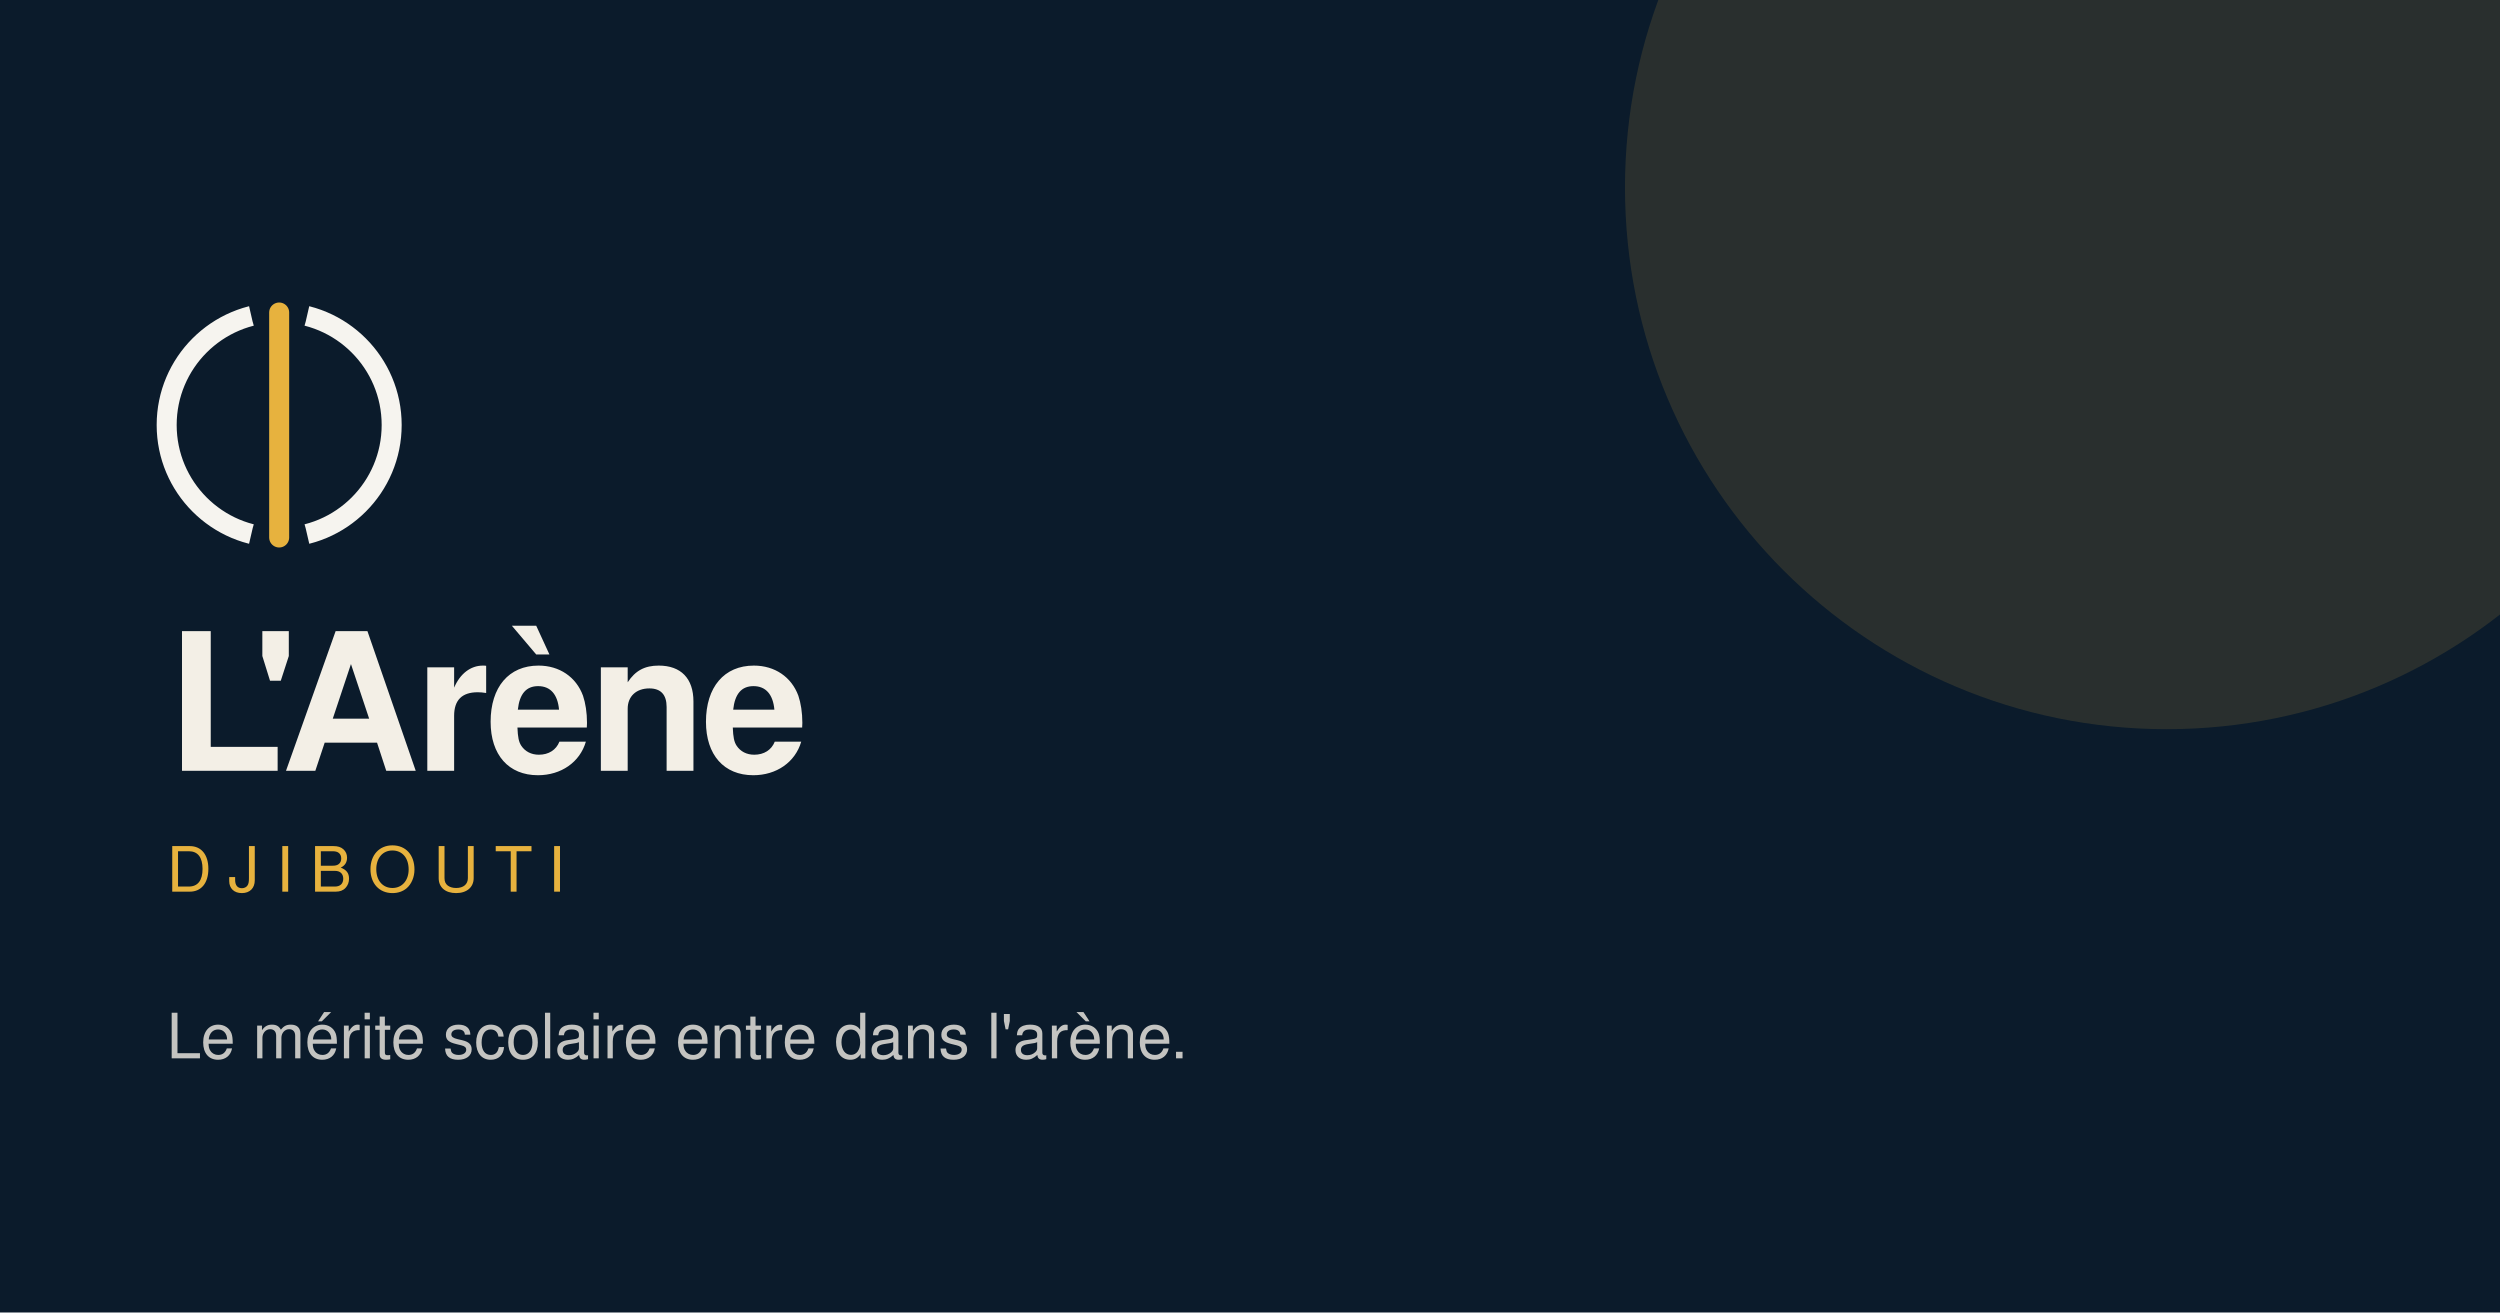
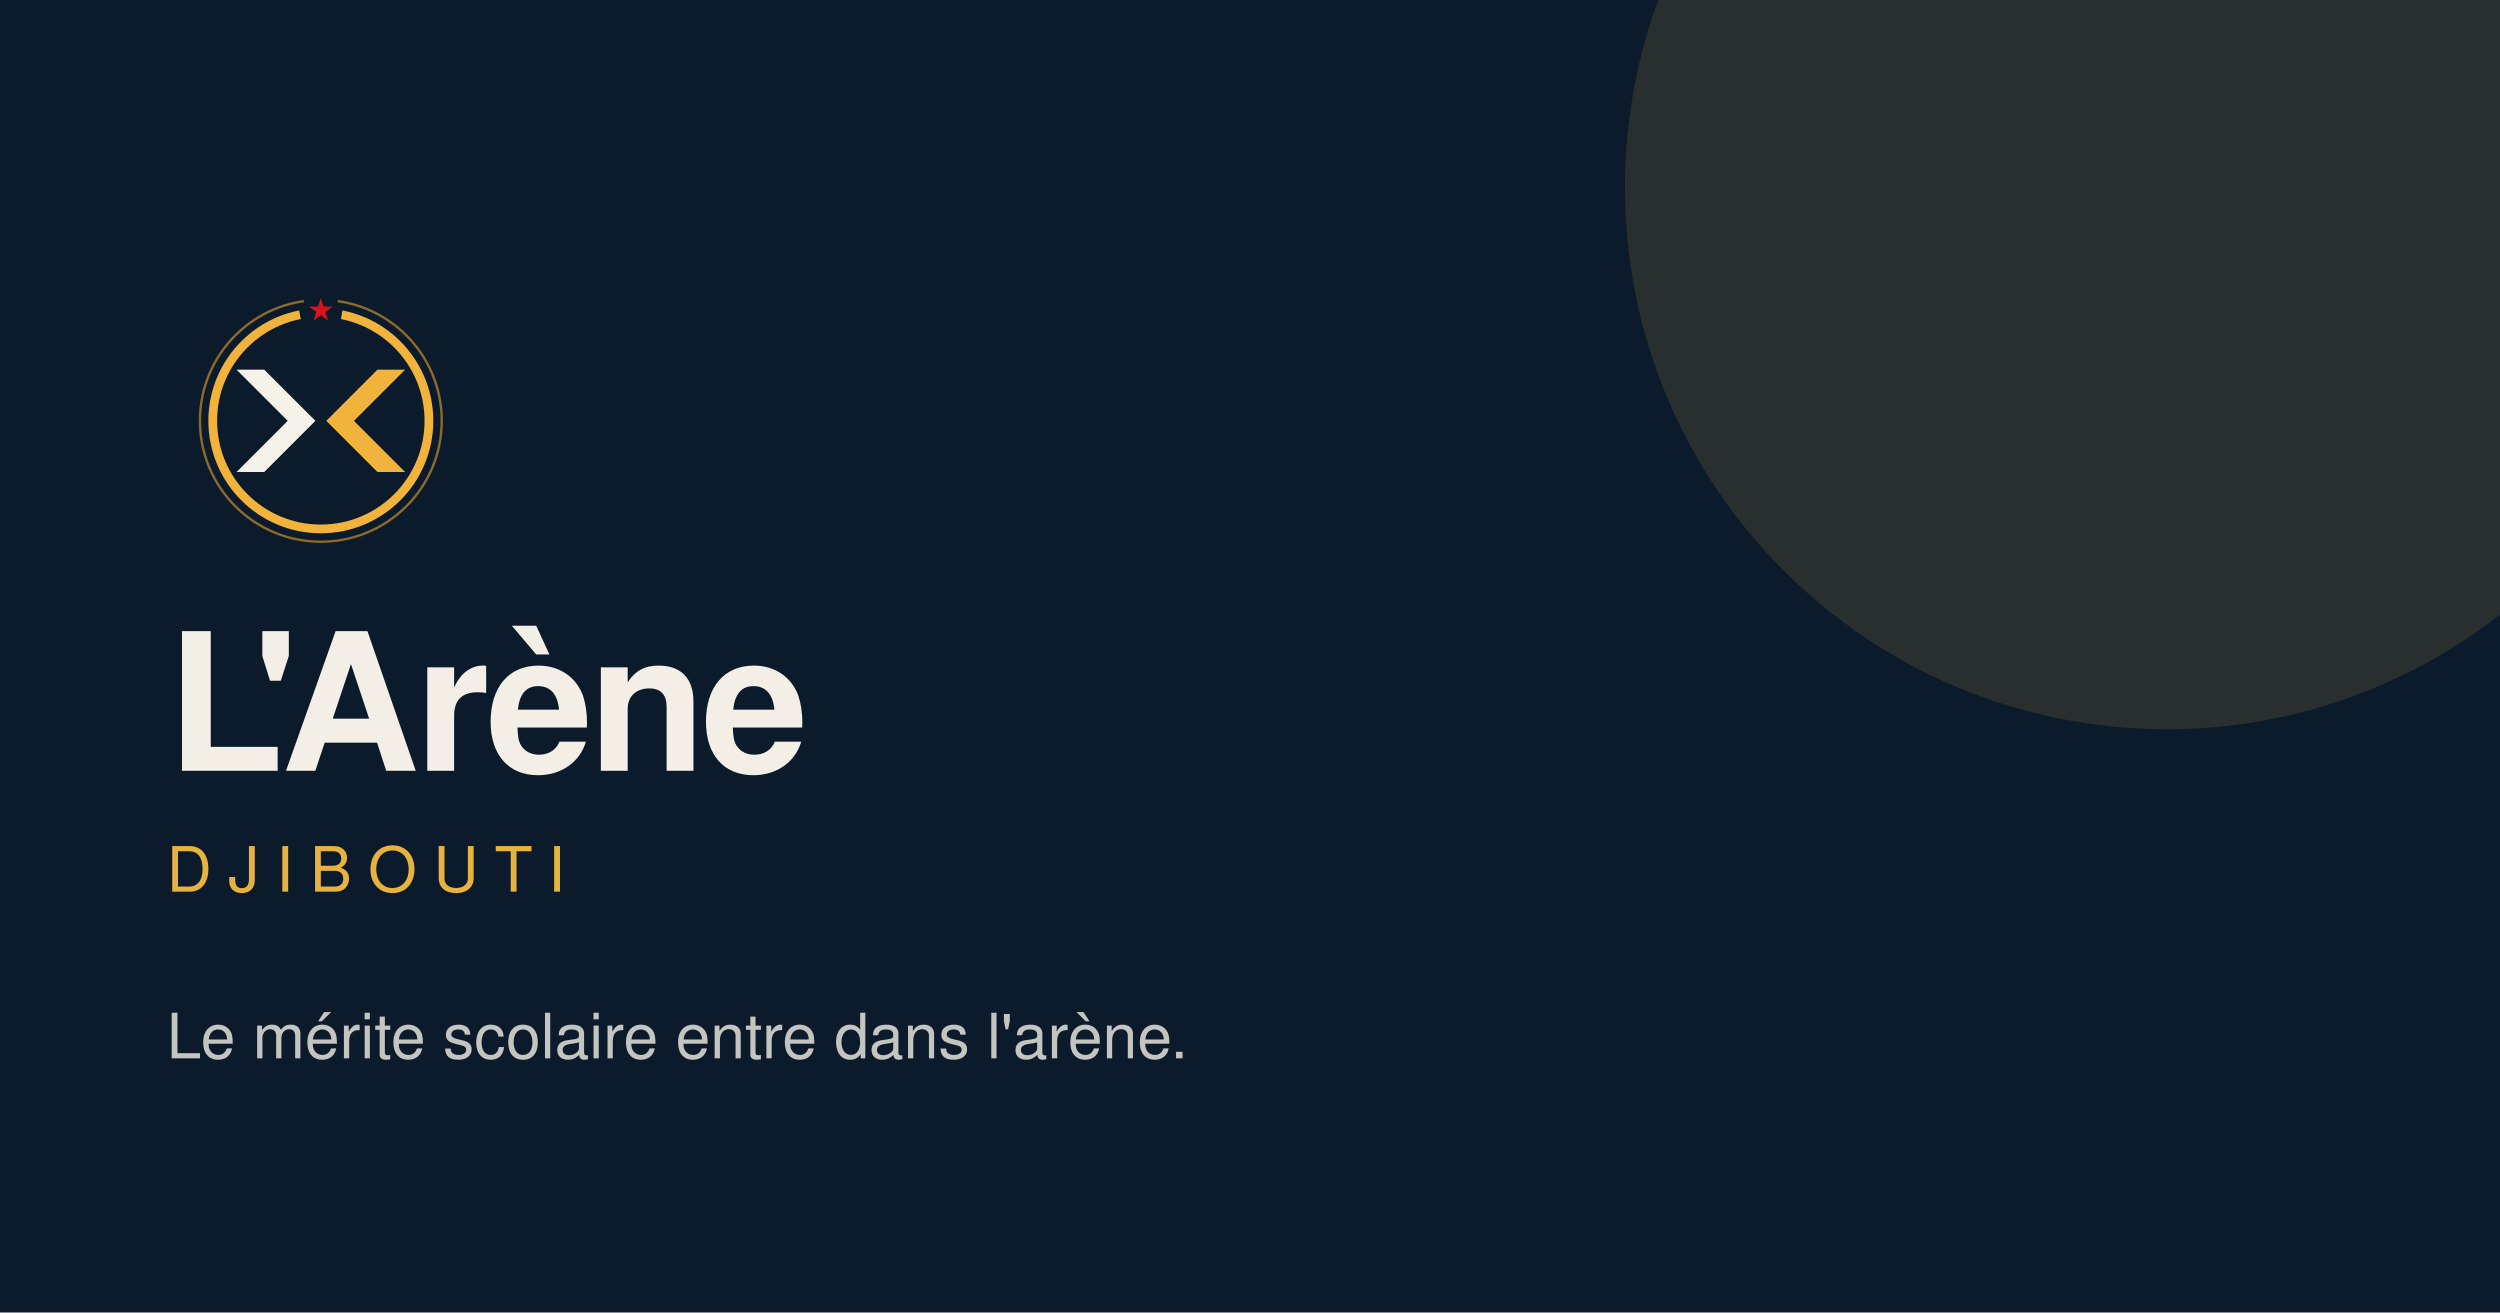
<svg xmlns="http://www.w3.org/2000/svg" width="1200" height="630" viewBox="0 0 1200 630">
  <rect width="1200" height="630" fill="#0b1b2b" />
  <circle cx="1040" cy="90" r="260" fill="#e7b23e" opacity="0.14" />
-   <g transform="translate(80 150)">
-     <circle cx="54" cy="54" r="54" fill="none" stroke="#f6f4ef" stroke-width="9.6" stroke-dasharray="142.646 27" stroke-dashoffset="71.323" />
-     <path d="M54 0V108" stroke="#e7b23e" stroke-width="9.6" stroke-linecap="round" />
+   <g transform="translate(80 128) scale(0.14453)">
+     <circle cx="512" cy="512" r="359" fill="none" stroke="#f2b33d" stroke-width="29" stroke-dasharray="2116.35 139.4" stroke-dashoffset="494.24" />
+     <circle cx="512" cy="512" r="401.5" fill="none" stroke="#8b6a2c" stroke-width="8" stroke-dasharray="2410.53 112.12" stroke-dashoffset="574.6" />
+     <path d="M512 104 L521.32 132.67 L551.47 132.68 L527.08 150.4 L536.39 179.07              L512 161.36 L487.61 179.07 L496.92 150.4 L472.53 132.68 L502.68 132.67 Z" fill="#d7141a" />
+     <path d="M324 342 L494 512 L324 682 L232 682 L402 512 L232 342 Z" fill="#f5f2ea" />
+     <path d="M700 342 L530 512 L700 682 L792 682 L622 512 L792 342 Z" fill="#f2b33d" />
  </g>
  <text x="80" y="370" fill="#f3efe6" font-family="Helvetica,Arial,sans-serif" font-size="92" font-weight="700" letter-spacing="-2">
    L'Arène
  </text>
  <text x="80" y="428" fill="#e7b23e" font-family="Helvetica,Arial,sans-serif" font-size="30" letter-spacing="8">
    DJIBOUTI
  </text>
  <text x="80" y="508" fill="#f3efe6" font-family="Helvetica,Arial,sans-serif" font-size="30" opacity="0.8">
    Le mérite scolaire entre dans l'arène.
  </text>
</svg>
